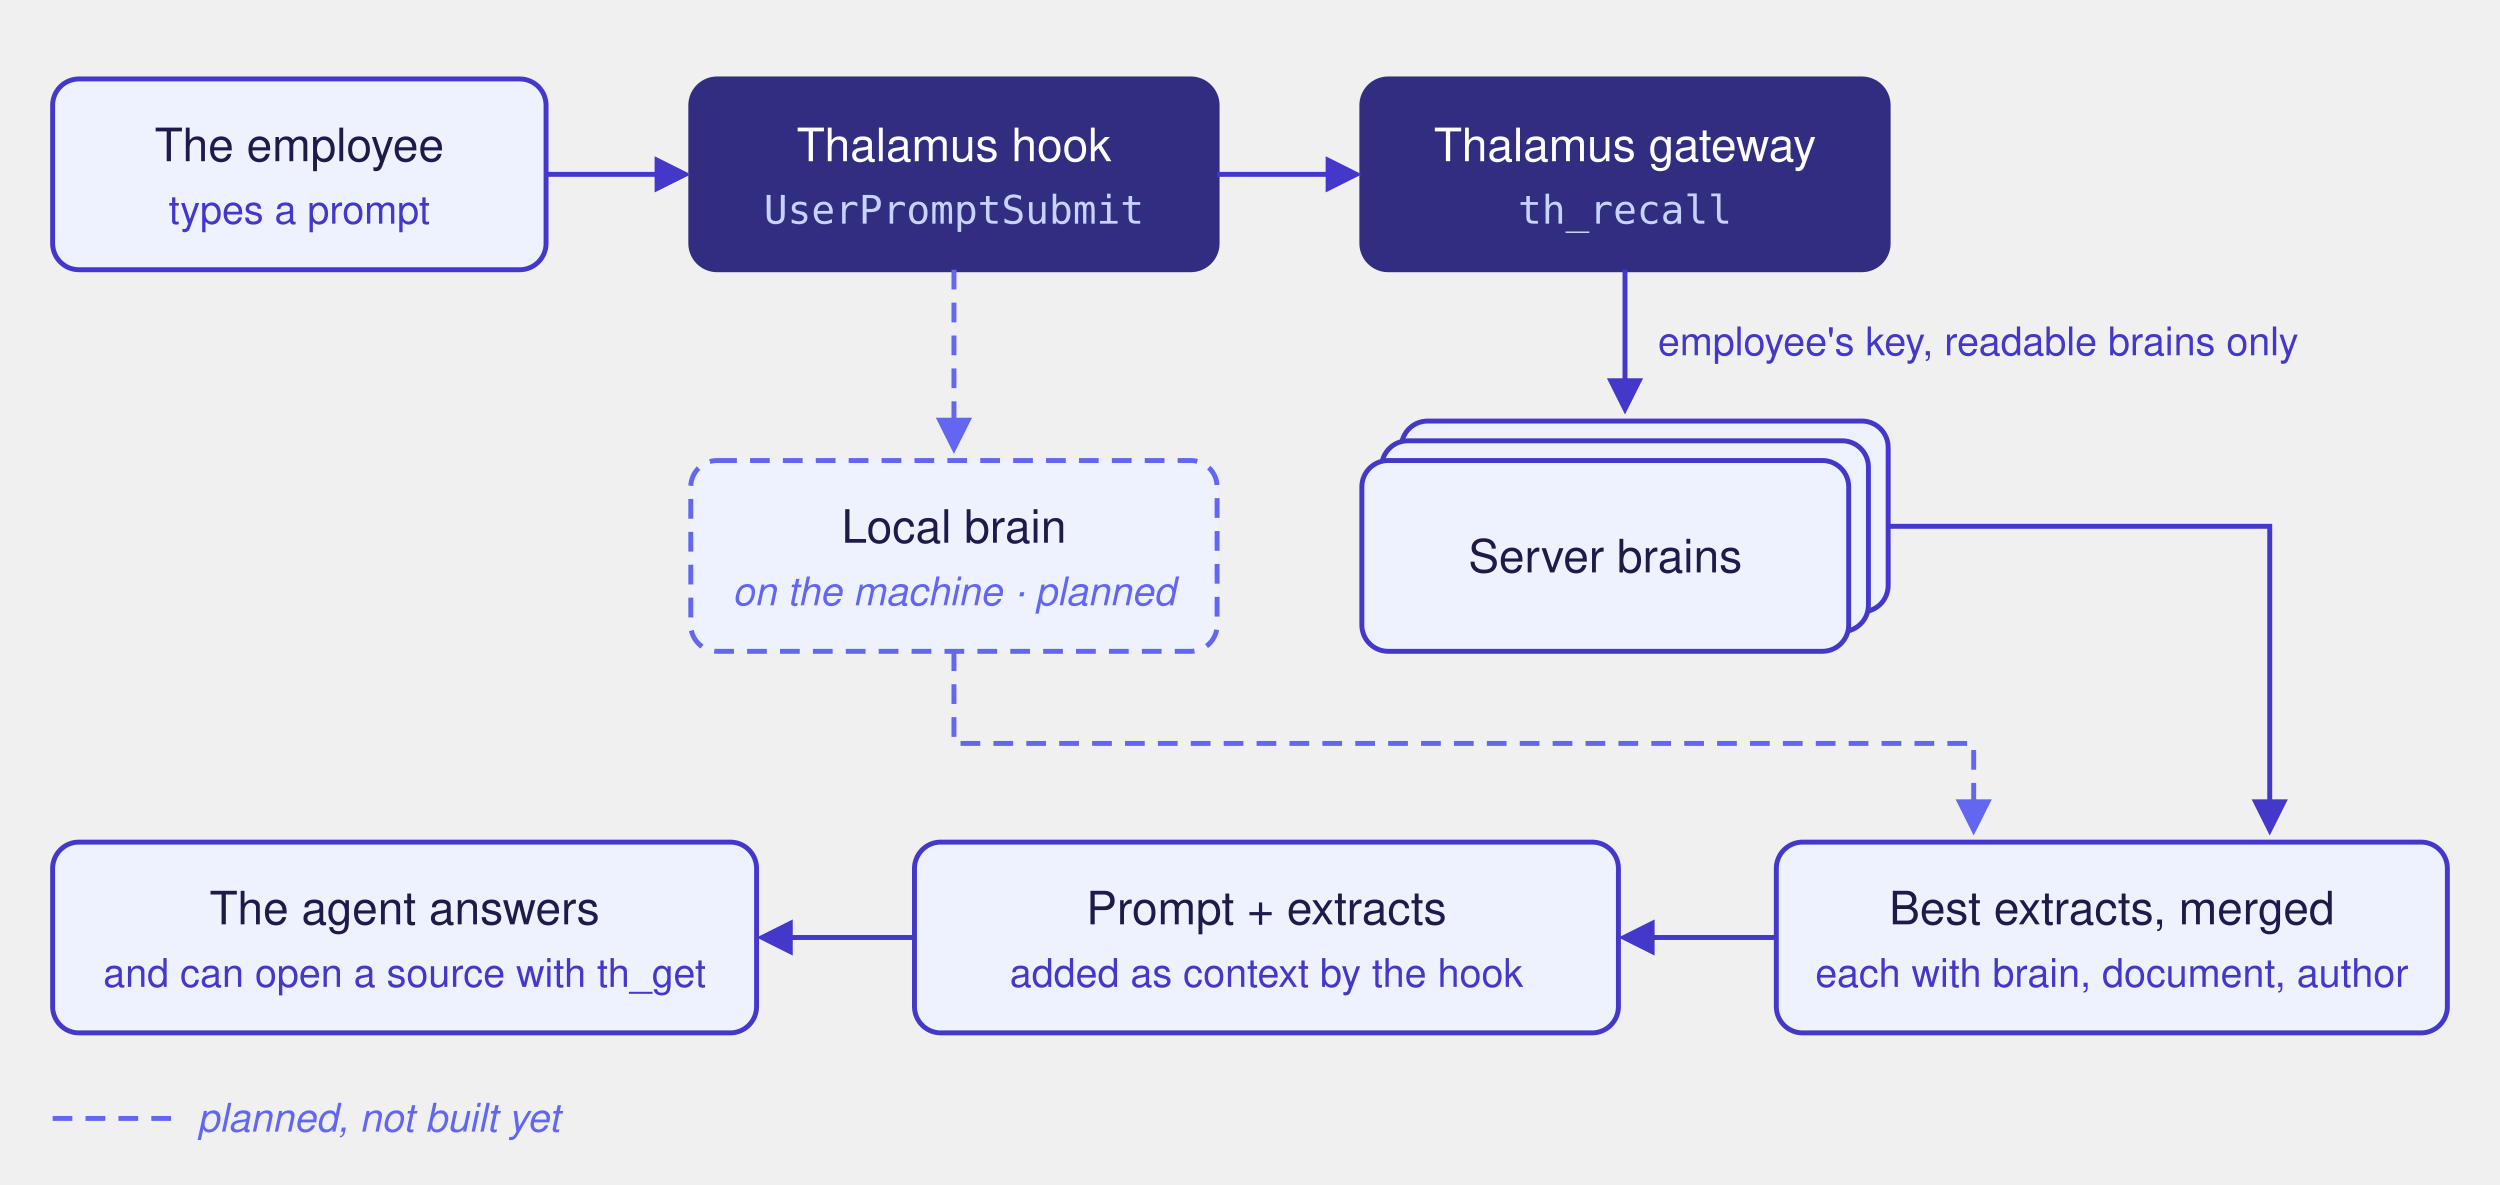
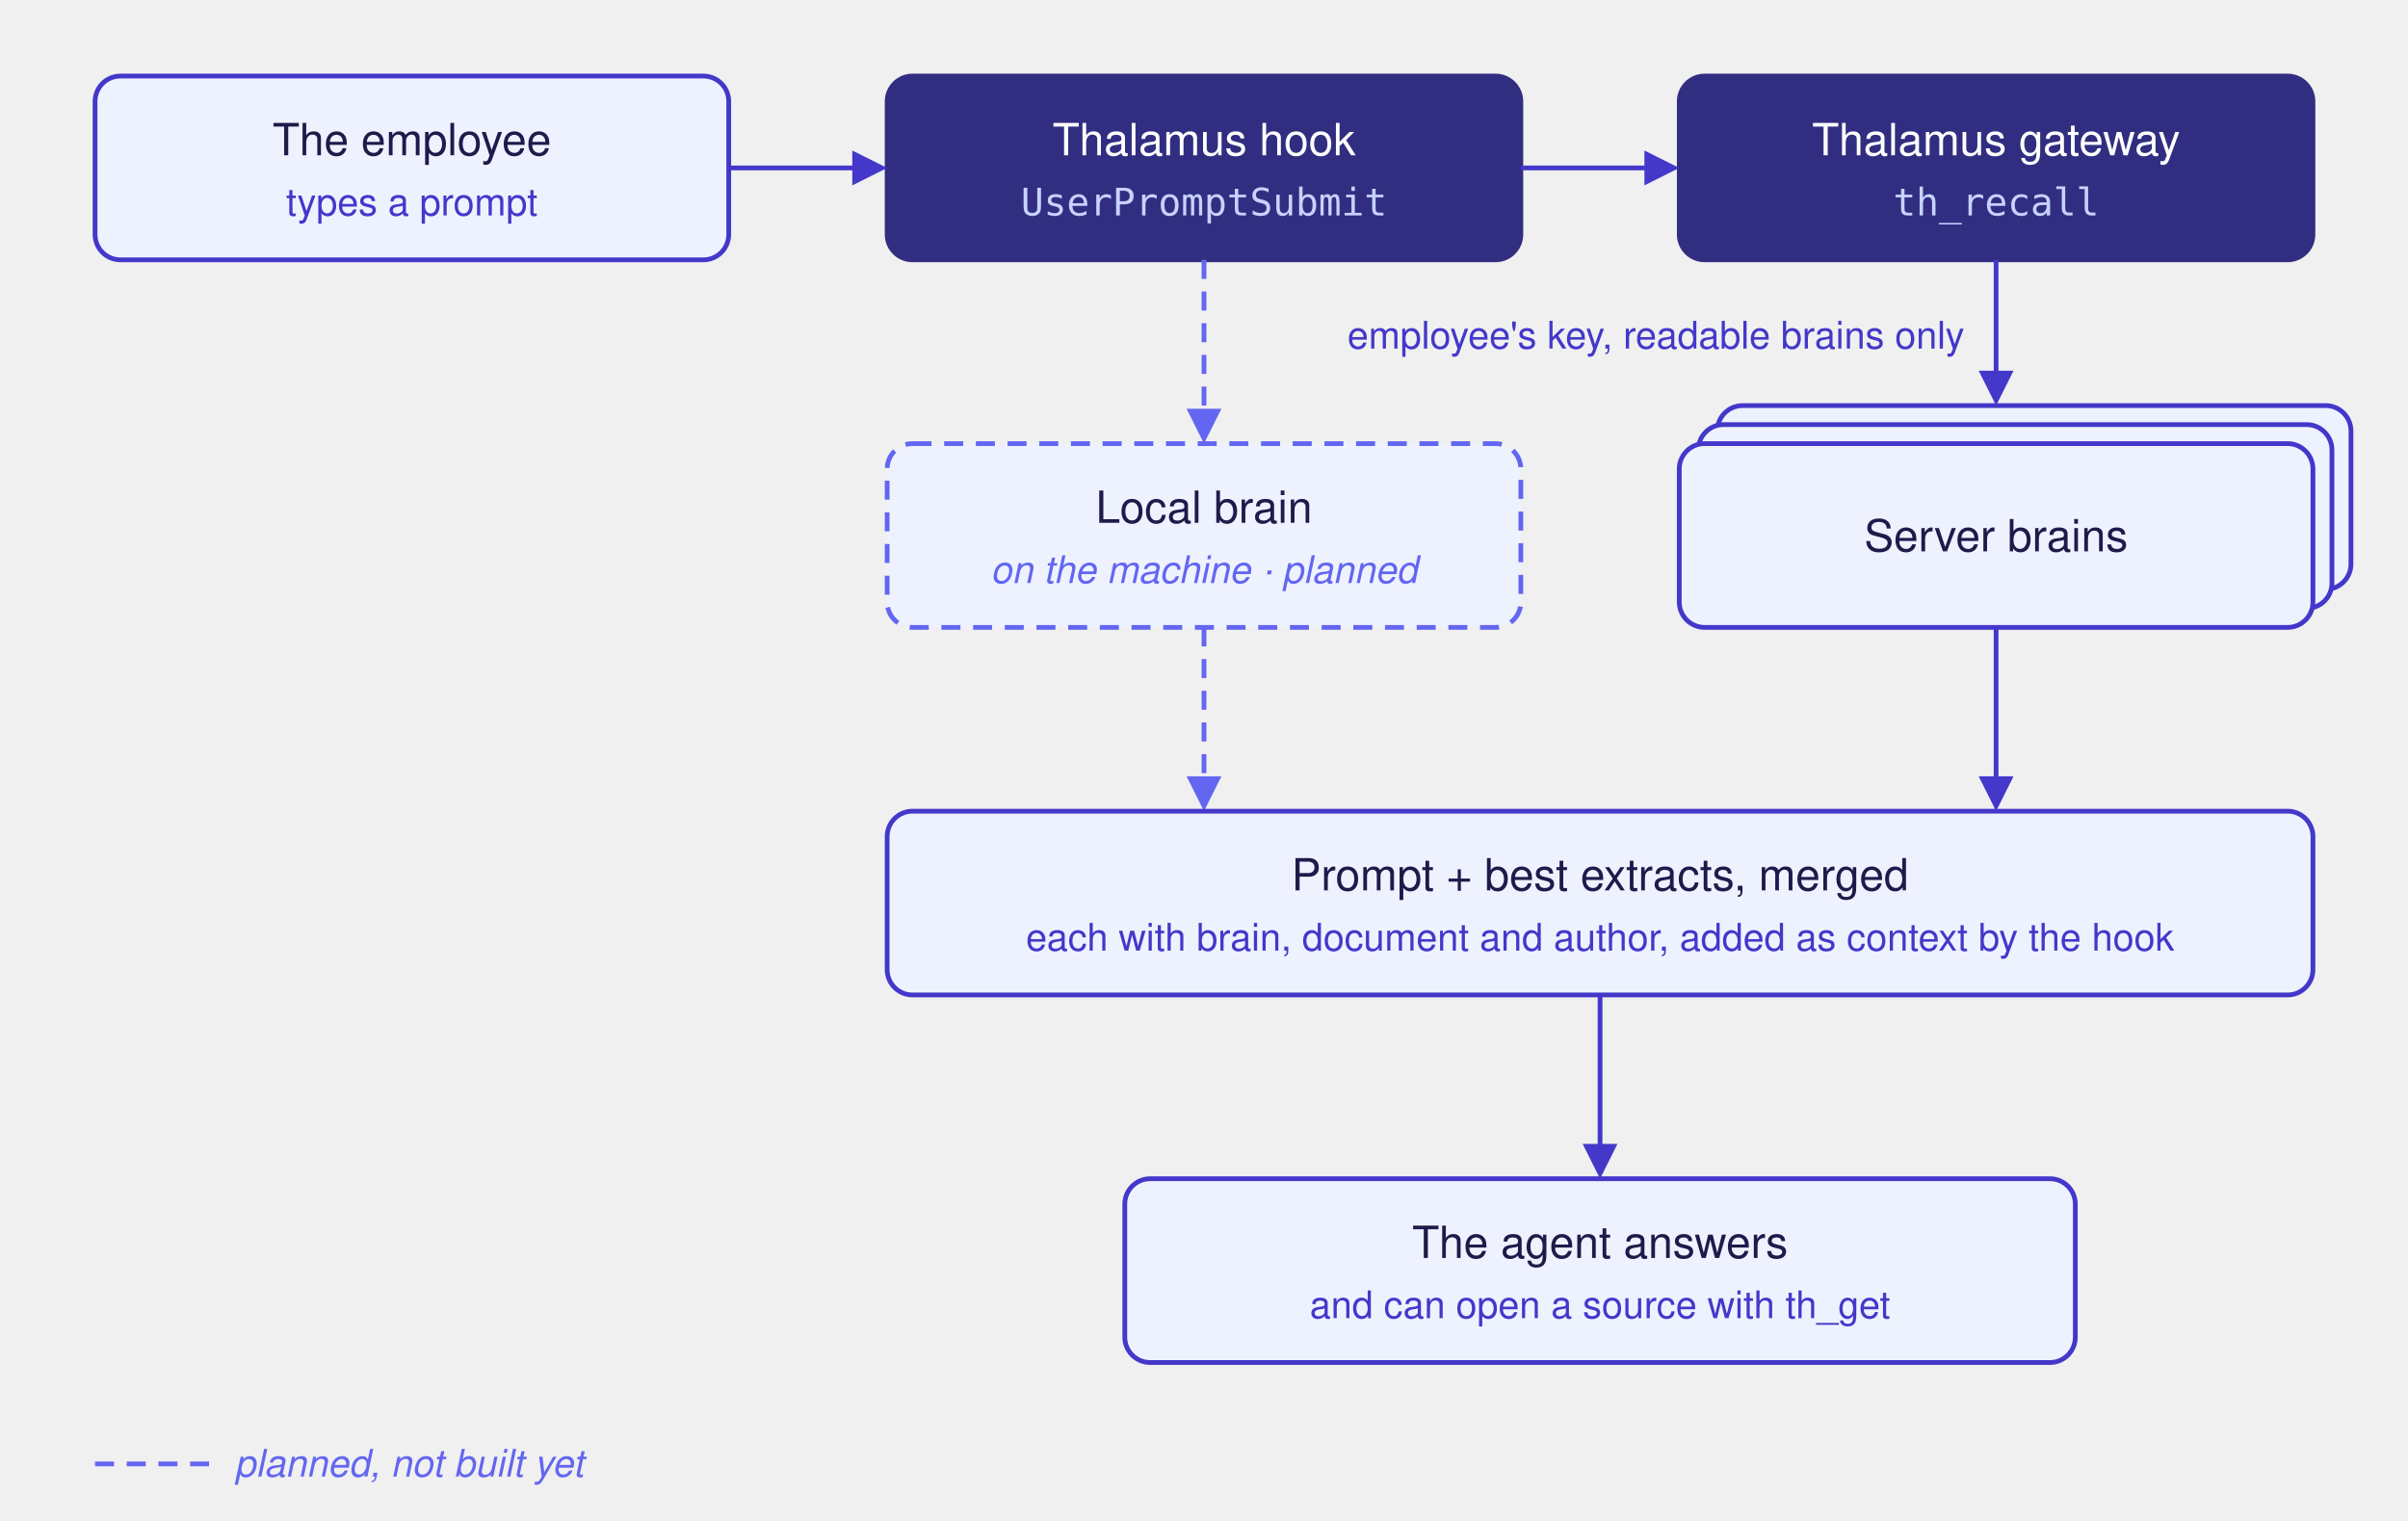
- <svg xmlns="http://www.w3.org/2000/svg" viewBox="0 0 760 360" width="760" height="360" role="img" aria-labelledby="title desc">
+ <svg xmlns="http://www.w3.org/2000/svg" viewBox="0 0 760 480" width="760" height="480" role="img" aria-labelledby="title desc">
  <style>
    .box { fill: #eef2ff; stroke: #4338ca; stroke-width: 1.5; }
    .core { fill: #312e81; stroke: #312e81; }
    .plan { stroke: #6366f1; stroke-width: 1.5; stroke-dasharray: 6 4; }
    .line { fill: none; stroke: #4338ca; stroke-width: 1.5; }
    .dash { fill: none; stroke: #6366f1; stroke-width: 1.5; stroke-dasharray: 6 4; }
    .head { fill: #4338ca; }
    .phead { fill: #6366f1; }
    text { font-family: -apple-system, "Segoe UI", Helvetica, Arial, sans-serif; fill: #1e1b4b; }
    .label { font-size: 14px; }
    .small { font-size: 12px; fill: #4338ca; }
    .ptext { font-size: 12px; fill: #6366f1; font-style: italic; }
    .mono { font-family: ui-monospace, SFMono-Regular, Menlo, Consolas, monospace; font-size: 13px; }
    @media (prefers-color-scheme: dark) {
      .box { fill: #1e1b4b; stroke: #a5b4fc; }
      .core { fill: #4338ca; stroke: #a5b4fc; }
      .plan, .dash { stroke: #818cf8; }
      .line { stroke: #a5b4fc; }
      .head { fill: #a5b4fc; }
      .phead { fill: #818cf8; }
      text { fill: #e0e7ff; }
      .small { fill: #c7d2fe; }
      .ptext { fill: #a5b4fc; }
    }
  </style>
-   <rect class="box" x="16" y="24" width="150" height="58" rx="8" />
-   <text class="label" x="91" y="49" text-anchor="middle">The employee</text>
-   <text class="small" x="91" y="68" text-anchor="middle">types a prompt</text>
-   <rect class="box core" x="210" y="24" width="160" height="58" rx="8" />
-   <text class="label" x="290" y="49" text-anchor="middle" style="fill:#ffffff">Thalamus hook</text>
-   <text class="mono" x="290" y="68" text-anchor="middle" style="font-size:12px;fill:#c7d2fe">UserPromptSubmit</text>
-   <rect class="box core" x="414" y="24" width="160" height="58" rx="8" />
-   <text class="label" x="494" y="49" text-anchor="middle" style="fill:#ffffff">Thalamus gateway</text>
-   <text class="mono" x="494" y="68" text-anchor="middle" style="font-size:12px;fill:#c7d2fe">th_recall</text>
-   <path class="line" d="M166 53 L 200 53" />
-   <path class="head" d="M210 53 L 199 47.5 L 199 58.5 Z" />
-   <path class="line" d="M370 53 L 404 53" />
-   <path class="head" d="M414 53 L 403 47.5 L 403 58.5 Z" />
-   <path class="dash" d="M290 82 L 290 128" />
-   <path class="phead" d="M290 138 L 284.5 127 L 295.5 127 Z" />
-   <rect class="box plan" x="210" y="140" width="160" height="58" rx="8" />
-   <text class="label" x="290" y="165" text-anchor="middle">Local brain</text>
-   <text class="ptext" x="290" y="184" text-anchor="middle">on the machine · planned</text>
-   <path class="line" d="M494 82 L 494 116" />
-   <path class="head" d="M494 126 L 488.5 115 L 499.5 115 Z" />
-   <text class="small" x="504" y="108">employee's key, readable brains only</text>
-   <rect class="box" x="426" y="128" width="148" height="58" rx="8" />
-   <rect class="box" x="420" y="134" width="148" height="58" rx="8" />
-   <rect class="box" x="414" y="140" width="148" height="58" rx="8" />
-   <text class="label" x="488" y="174" text-anchor="middle">Server brains</text>
-   <path class="dash" d="M290 198 L 290 226 L 600 226 L 600 244" />
-   <path class="phead" d="M600 254 L 594.5 243 L 605.5 243 Z" />
-   <path class="line" d="M574 160 L 690 160 L 690 244" />
-   <path class="head" d="M690 254 L 684.5 243 L 695.5 243 Z" />
-   <rect class="box" x="540" y="256" width="204" height="58" rx="8" />
-   <text class="label" x="642" y="281" text-anchor="middle">Best extracts, merged</text>
-   <text class="small" x="642" y="300" text-anchor="middle">each with brain, document, author</text>
-   <rect class="box" x="278" y="256" width="214" height="58" rx="8" />
-   <text class="label" x="385" y="281" text-anchor="middle">Prompt + extracts</text>
-   <text class="small" x="385" y="300" text-anchor="middle">added as context by the hook</text>
-   <rect class="box" x="16" y="256" width="214" height="58" rx="8" />
-   <text class="label" x="123" y="281" text-anchor="middle">The agent answers</text>
-   <text class="small" x="123" y="300" text-anchor="middle">and can open a source with th_get</text>
-   <path class="line" d="M540 285 L 502 285" />
-   <path class="head" d="M492 285 L 503 279.5 L 503 290.5 Z" />
-   <path class="line" d="M278 285 L 240 285" />
-   <path class="head" d="M230 285 L 241 279.5 L 241 290.5 Z" />
-   <path class="dash" d="M16 340 L 52 340" />
-   <text class="ptext" x="60" y="344">planned, not built yet</text>
+   <rect class="box" x="30" y="24" width="200" height="58" rx="8" />
+   <text class="label" x="130" y="49" text-anchor="middle">The employee</text>
+   <text class="small" x="130" y="68" text-anchor="middle">types a prompt</text>
+   <rect class="box core" x="280" y="24" width="200" height="58" rx="8" />
+   <text class="label" x="380" y="49" text-anchor="middle" style="fill:#ffffff">Thalamus hook</text>
+   <text class="mono" x="380" y="68" text-anchor="middle" style="font-size:12px;fill:#c7d2fe">UserPromptSubmit</text>
+   <rect class="box core" x="530" y="24" width="200" height="58" rx="8" />
+   <text class="label" x="630" y="49" text-anchor="middle" style="fill:#ffffff">Thalamus gateway</text>
+   <text class="mono" x="630" y="68" text-anchor="middle" style="font-size:12px;fill:#c7d2fe">th_recall</text>
+   <path class="line" d="M230 53 L 270 53" />
+   <path class="head" d="M280 53 L 269 47.5 L 269 58.5 Z" />
+   <path class="line" d="M480 53 L 520 53" />
+   <path class="head" d="M530 53 L 519 47.5 L 519 58.5 Z" />
+   <path class="dash" d="M380 82 L 380 130" />
+   <path class="phead" d="M380 140 L 374.5 129 L 385.5 129 Z" />
+   <rect class="box plan" x="280" y="140" width="200" height="58" rx="8" />
+   <text class="label" x="380" y="165" text-anchor="middle">Local brain</text>
+   <text class="ptext" x="380" y="184" text-anchor="middle">on the machine · planned</text>
+   <path class="line" d="M630 82 L 630 118" />
+   <path class="head" d="M630 128 L 624.5 117 L 635.5 117 Z" />
+   <text class="small" x="620" y="110" text-anchor="end">employee's key, readable brains only</text>
+   <rect class="box" x="542" y="128" width="200" height="58" rx="8" />
+   <rect class="box" x="536" y="134" width="200" height="58" rx="8" />
+   <rect class="box" x="530" y="140" width="200" height="58" rx="8" />
+   <text class="label" x="630" y="174" text-anchor="middle">Server brains</text>
+   <path class="dash" d="M380 198 L 380 246" />
+   <path class="phead" d="M380 256 L 374.5 245 L 385.5 245 Z" />
+   <path class="line" d="M630 198 L 630 246" />
+   <path class="head" d="M630 256 L 624.5 245 L 635.5 245 Z" />
+   <rect class="box" x="280" y="256" width="450" height="58" rx="8" />
+   <text class="label" x="505" y="281" text-anchor="middle">Prompt + best extracts, merged</text>
+   <text class="small" x="505" y="300" text-anchor="middle">each with brain, document and author, added as context by the hook</text>
+   <path class="line" d="M505 314 L 505 362" />
+   <path class="head" d="M505 372 L 499.5 361 L 510.5 361 Z" />
+   <rect class="box" x="355" y="372" width="300" height="58" rx="8" />
+   <text class="label" x="505" y="397" text-anchor="middle">The agent answers</text>
+   <text class="small" x="505" y="416" text-anchor="middle">and can open a source with th_get</text>
+   <path class="dash" d="M30 462 L 66 462" />
+   <text class="ptext" x="74" y="466">planned, not built yet</text>
</svg>
